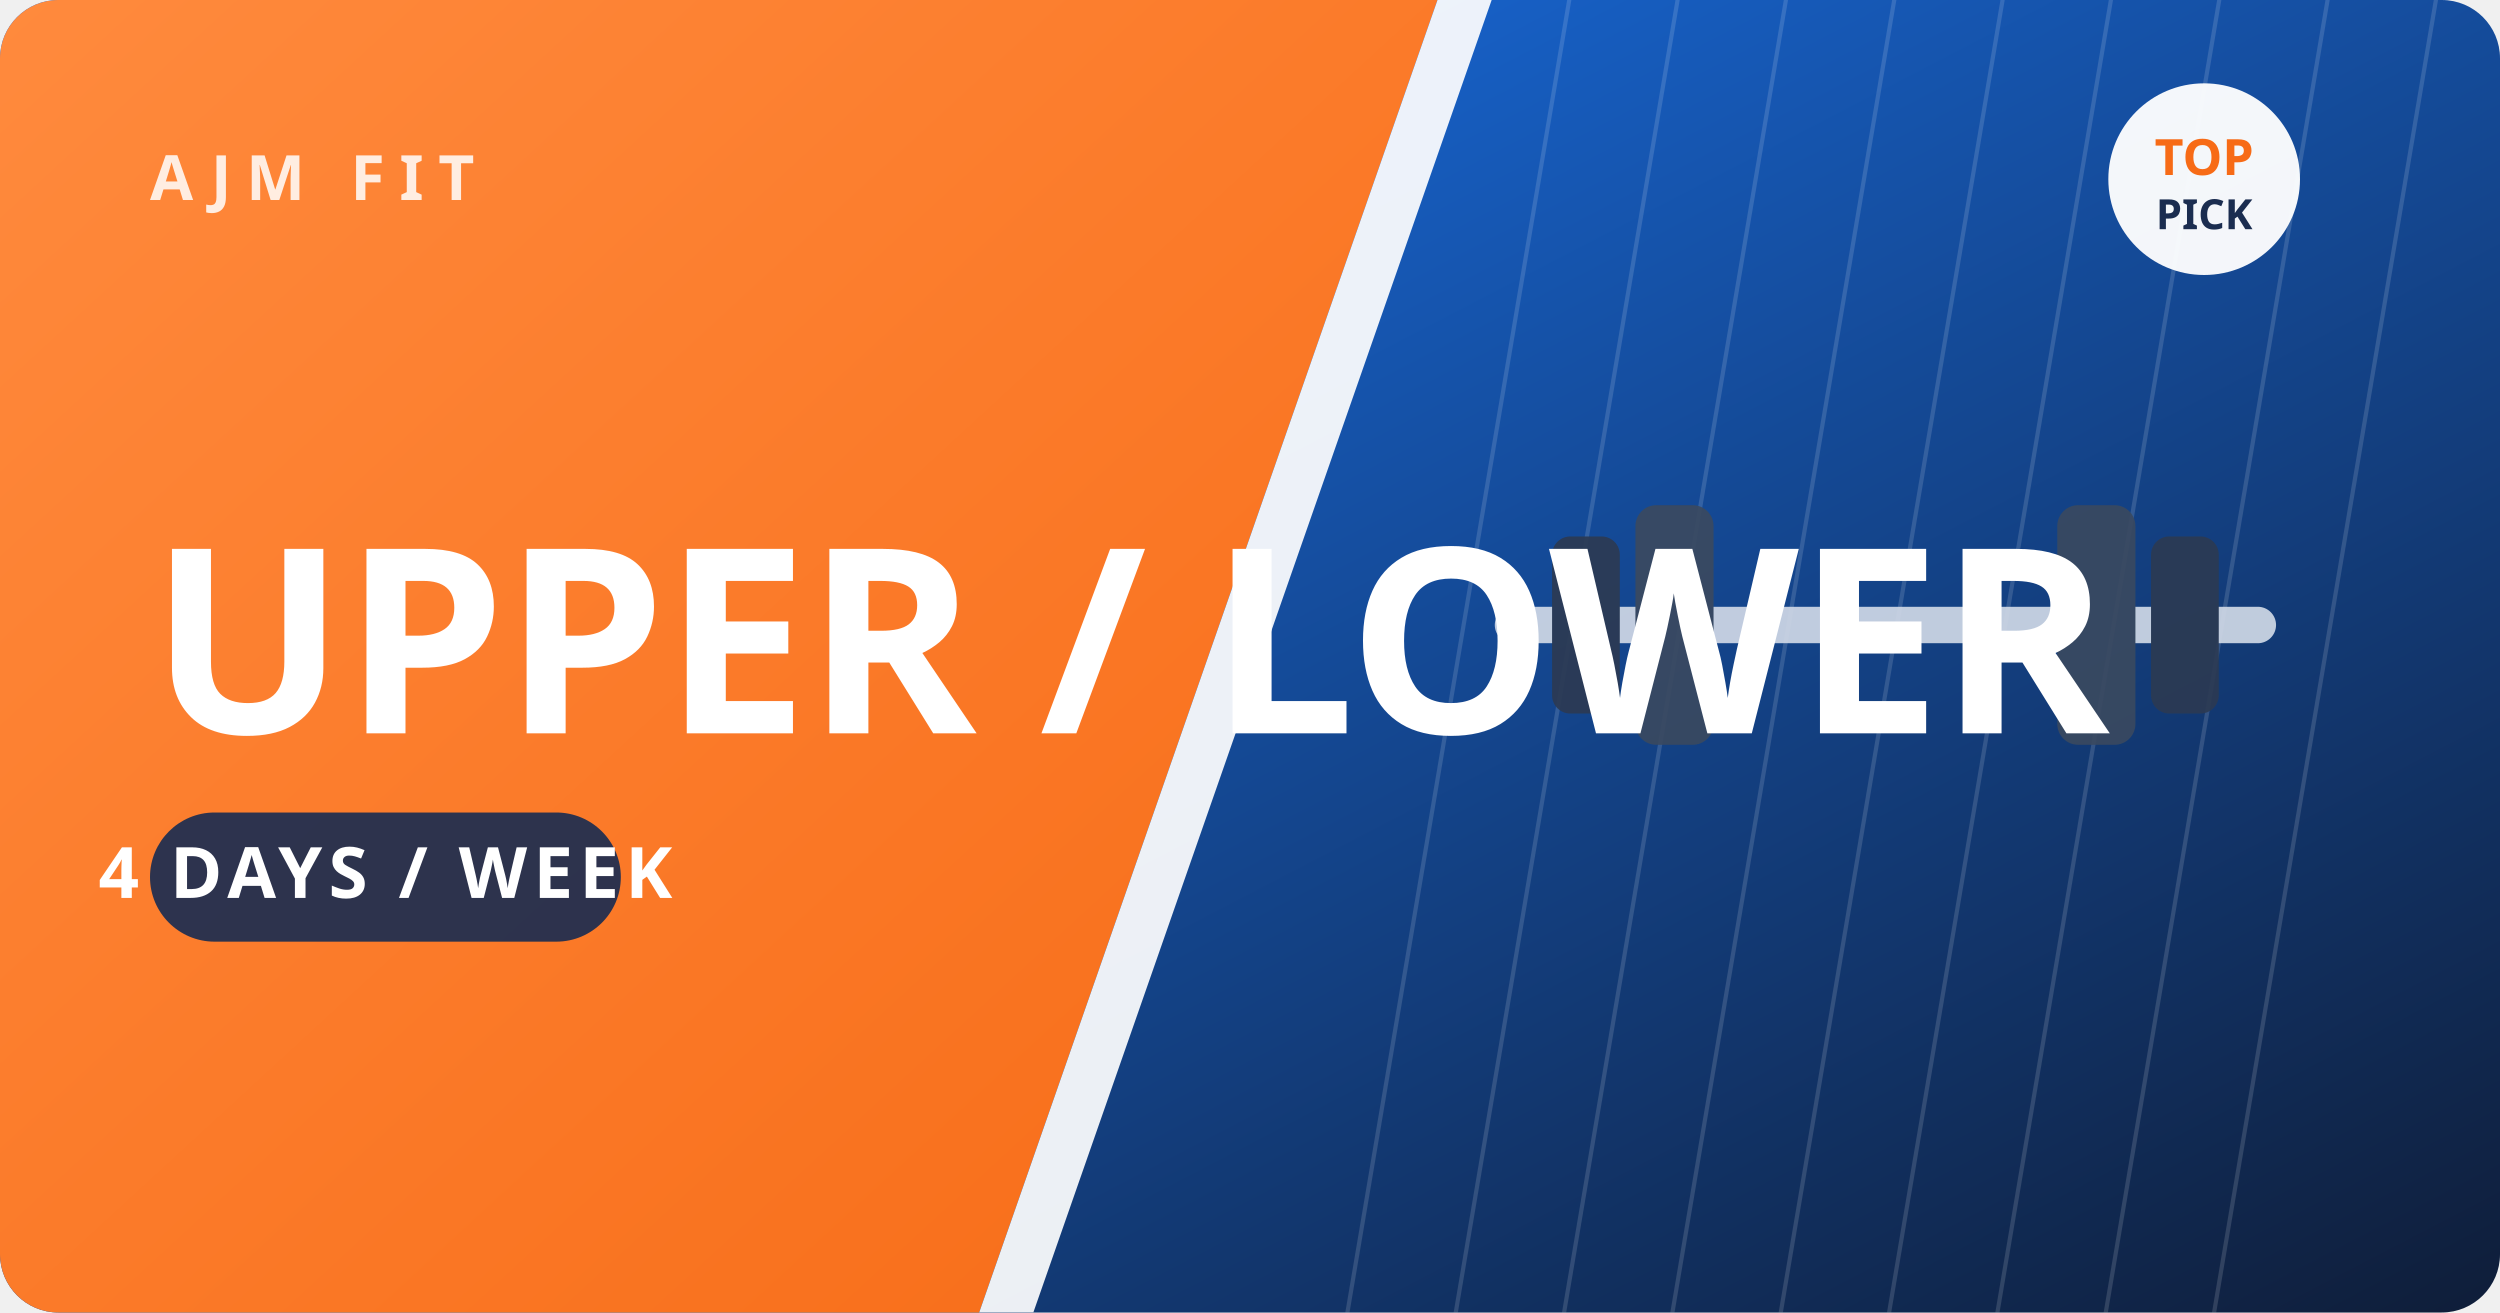
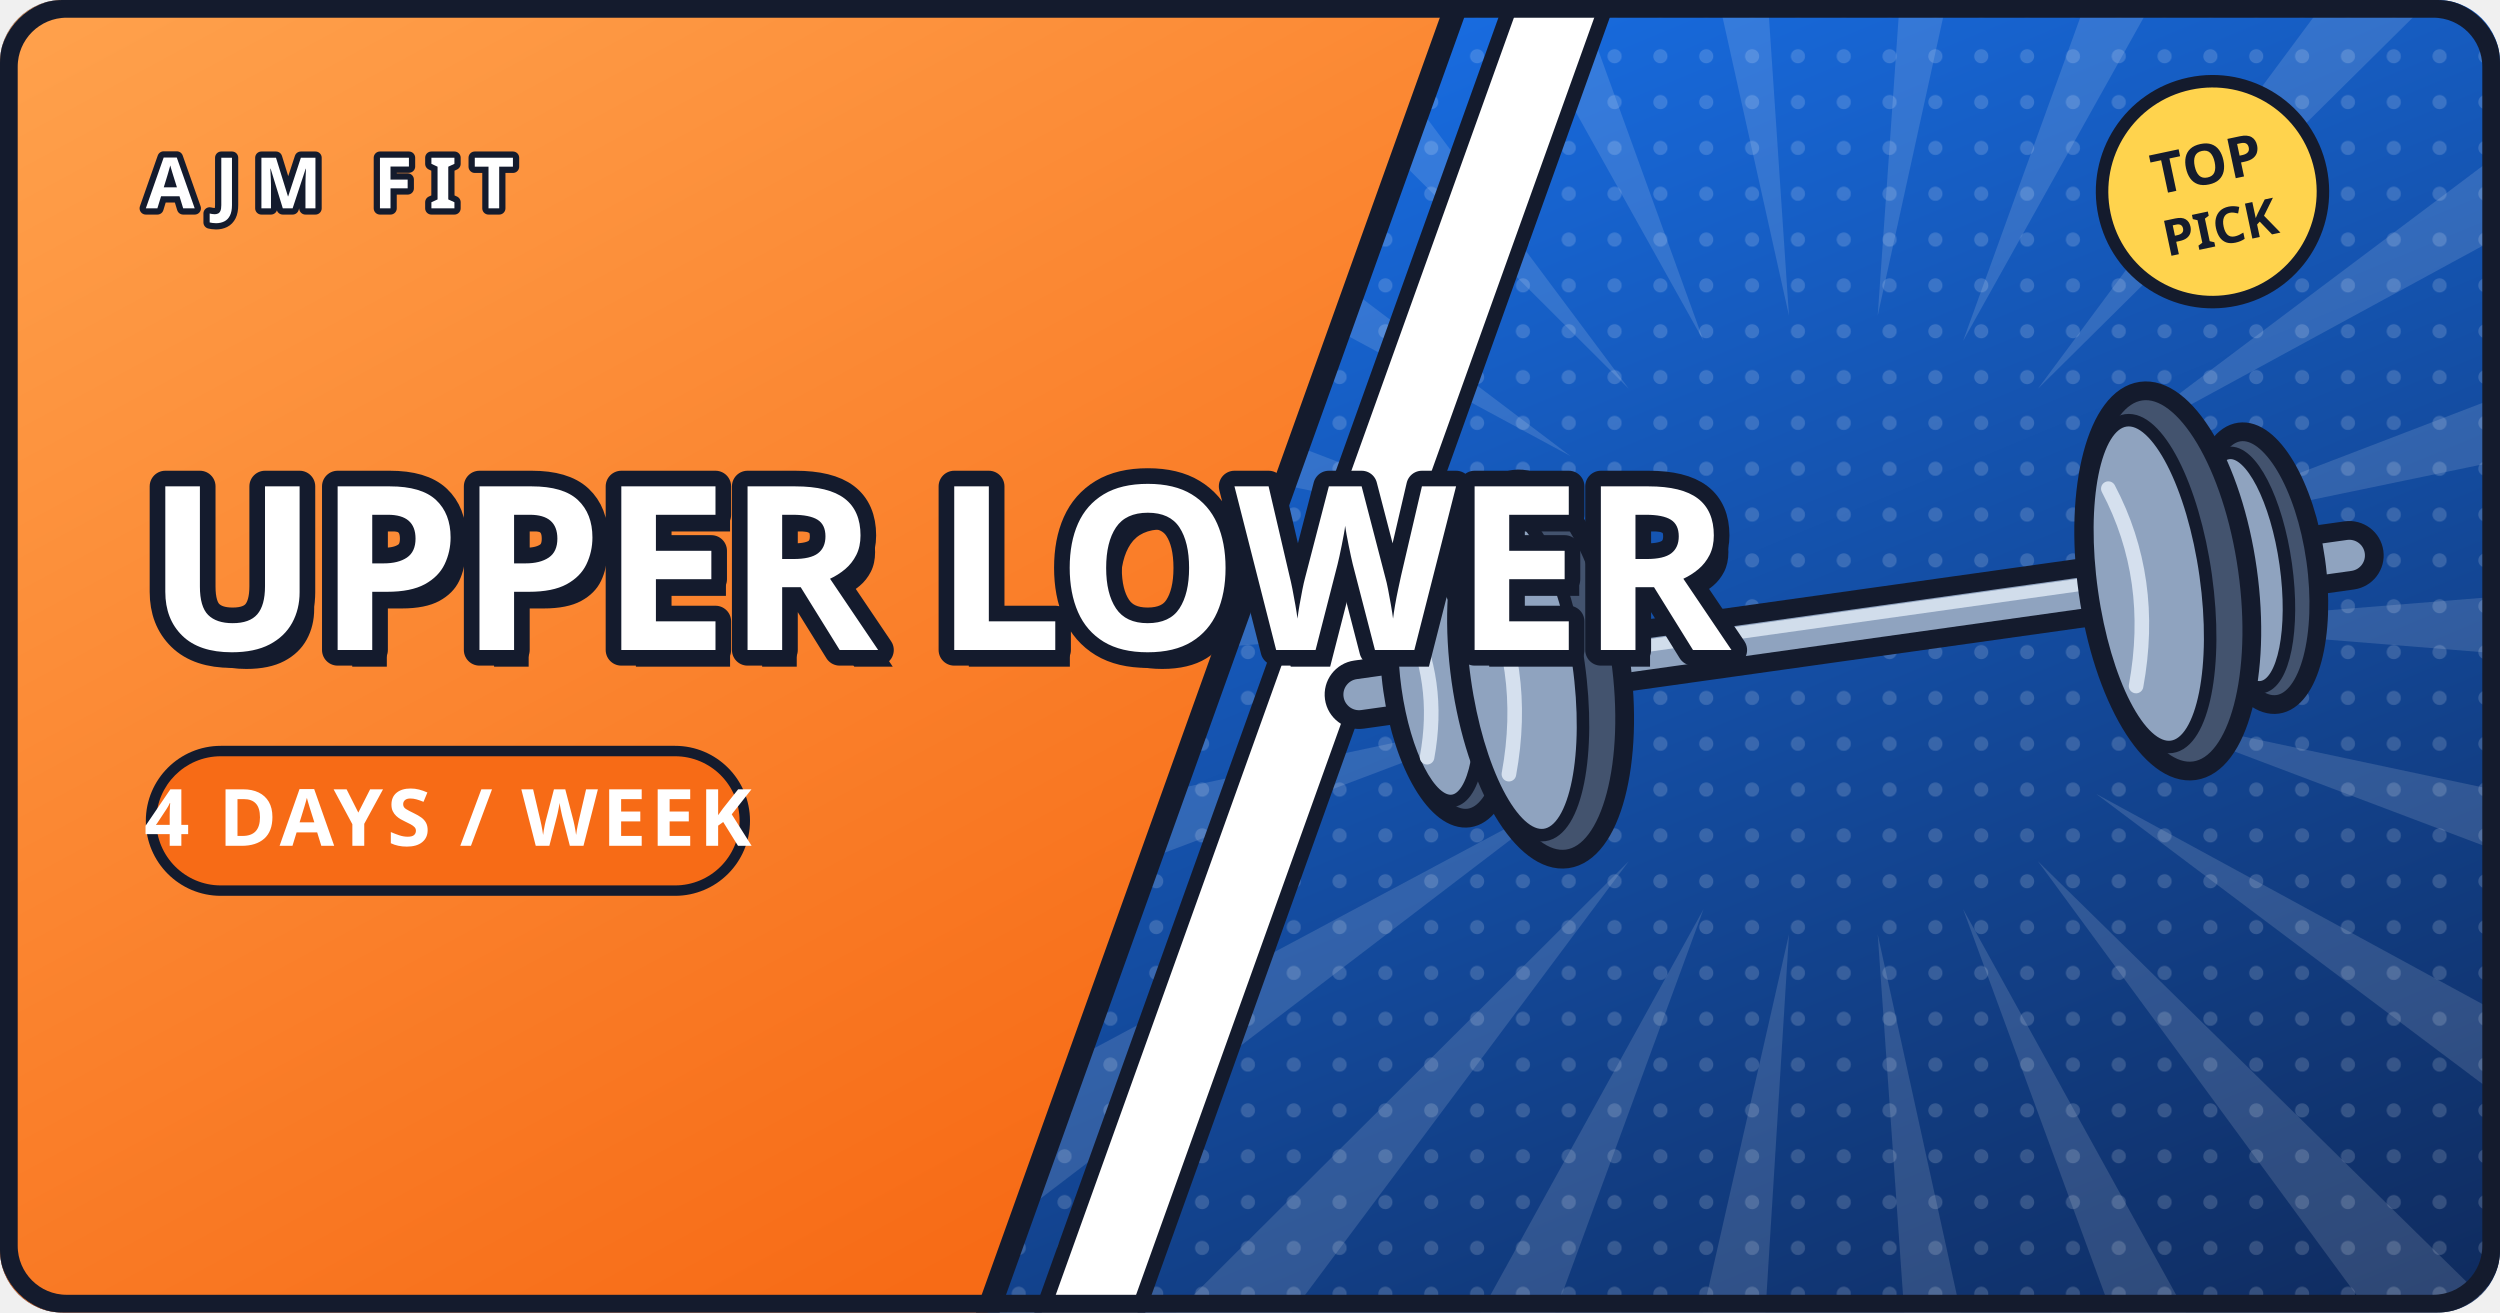
<svg xmlns="http://www.w3.org/2000/svg" viewBox="0 0 1200 630" width="1200" height="630" role="img" aria-label="Upper / Lower (4-day)">
  <defs>
-     <linearGradient id="o" x1="0" y1="0" x2="1" y2="1">
-       <stop offset="0" stop-color="#ff8a3d" />
+     <linearGradient id="o" x1="0" y1="0" x2="0.6" y2="1">
+       <stop offset="0" stop-color="#FFA24D" />
      <stop offset="1" stop-color="#F76B16" />
    </linearGradient>
-     <linearGradient id="b" x1="0" y1="0" x2="1" y2="1">
+     <linearGradient id="b" x1="0.2" y1="0" x2="1" y2="1">
      <stop offset="0" stop-color="#1A7BFF" />
-       <stop offset="1" stop-color="#0f1d38" />
+       <stop offset="1" stop-color="#0f2a5c" />
    </linearGradient>
+     <pattern id="dots" width="22" height="22" patternUnits="userSpaceOnUse">
+       <circle cx="5" cy="5" r="3.4" fill="#fff" opacity="0.16" />
+     </pattern>
    <clipPath id="card">
-       <rect width="1200" height="630" rx="28" />
+       <rect width="1200" height="630" rx="30" />
    </clipPath>
  </defs>
  <g clip-path="url(#card)">
    <rect width="1200" height="630" fill="url(#b)" />
-     <path d="M0 0 H690 L470 630 H0 Z" fill="url(#o)" />
-     <path d="M690 0 L716 0 L496 630 L470 630 Z" fill="#ffffff" opacity="0.92" />
-     <g opacity="0.14" fill="none" stroke="#fff" stroke-width="2">
-       <line x1="760" y1="-40" x2="640" y2="670" />
-       <line x1="812" y1="-40" x2="692" y2="670" />
-       <line x1="864" y1="-40" x2="744" y2="670" />
-       <line x1="916" y1="-40" x2="796" y2="670" />
-       <line x1="968" y1="-40" x2="848" y2="670" />
-       <line x1="1020" y1="-40" x2="900" y2="670" />
-       <line x1="1072" y1="-40" x2="952" y2="670" />
-       <line x1="1124" y1="-40" x2="1004" y2="670" />
-       <line x1="1176" y1="-40" x2="1056" y2="670" />
+     <rect width="1200" height="630" fill="url(#dots)" />
+     <g transform="translate(880,300)">
+       <path d="M150.0 0.0 L469.3 25.8 L469.3 -25.8 Z" fill="#fff" opacity="0.13" />
+       <path d="M143.9 42.3 L509.0 180.4 L525.7 123.4 Z" fill="#fff" opacity="0.13" />
+       <path d="M126.2 81.1 L494.3 357.5 L530.5 301.1 Z" fill="#fff" opacity="0.13" />
+       <path d="M98.2 113.4 L287.8 371.6 L326.8 337.7 Z" fill="#fff" opacity="0.13" />
+       <path d="M62.3 136.4 L197.0 502.8 L251.0 478.1 Z" fill="#fff" opacity="0.13" />
+       <path d="M21.3 148.5 L53.5 607.7 L119.9 598.1 Z" fill="#fff" opacity="0.13" />
+       <path d="M-21.3 148.5 L-92.4 460.8 L-41.2 468.2 Z" fill="#fff" opacity="0.13" />
+       <path d="M-62.3 136.4 L-251.0 478.1 L-197.0 502.8 Z" fill="#fff" opacity="0.13" />
+       <path d="M-98.2 113.4 L-424.2 438.4 L-373.5 482.3 Z" fill="#fff" opacity="0.13" />
+       <path d="M-126.2 81.1 L-408.8 232.0 L-380.8 275.5 Z" fill="#fff" opacity="0.13" />
+       <path d="M-143.9 42.3 L-525.7 123.4 L-509.0 180.4 Z" fill="#fff" opacity="0.13" />
+       <path d="M-150.0 0.0 L-609.1 -33.5 L-609.1 33.5 Z" fill="#fff" opacity="0.13" />
+       <path d="M-143.9 -42.3 L-443.0 -157.0 L-457.6 -107.4 Z" fill="#fff" opacity="0.13" />
+       <path d="M-126.2 -81.1 L-437.5 -316.5 L-469.6 -266.5 Z" fill="#fff" opacity="0.13" />
+       <path d="M-98.2 -113.4 L-373.5 -482.3 L-424.2 -438.4 Z" fill="#fff" opacity="0.13" />
+       <path d="M-62.3 -136.4 L-171.4 -437.6 L-218.5 -416.1 Z" fill="#fff" opacity="0.13" />
+       <path d="M-21.3 -148.5 L-47.4 -537.9 L-106.1 -529.5 Z" fill="#fff" opacity="0.13" />
+       <path d="M21.3 -148.5 L119.9 -598.1 L53.5 -607.7 Z" fill="#fff" opacity="0.13" />
+       <path d="M62.3 -136.4 L218.5 -416.1 L171.4 -437.6 Z" fill="#fff" opacity="0.13" />
+       <path d="M98.2 -113.4 L375.5 -388.0 L330.7 -426.9 Z" fill="#fff" opacity="0.13" />
+       <path d="M126.2 -81.1 L530.5 -301.1 L494.3 -357.5 Z" fill="#fff" opacity="0.13" />
+       <path d="M143.9 -42.3 L457.6 -107.4 L443.0 -157.0 Z" fill="#fff" opacity="0.13" />
    </g>
-     <g transform="translate(905,300) scale(1.25)" opacity="0.92">
-       <rect x="-150" y="-7" width="300" height="14" rx="7" fill="#cfd8e6" />
-       <rect x="-128" y="-34" width="26" height="68" rx="7" fill="#2b3a52" />
-       <rect x="-96" y="-46" width="30" height="92" rx="8" fill="#39495f" />
-       <rect x="66" y="-46" width="30" height="92" rx="8" fill="#39495f" />
-       <rect x="102" y="-34" width="26" height="68" rx="7" fill="#2b3a52" />
+     <path d="M0 0 H700 L474 630 H0 Z" fill="url(#o)" />
+     <path d="M700 0 L474 630" fill="none" stroke="#141b2d" stroke-width="11" stroke-linejoin="round" stroke-linecap="round" />
+     <path d="M726 0 L500 630 L546 630 L772 0 Z" fill="#fff" stroke="#141b2d" stroke-width="7" stroke-linejoin="round" stroke-linecap="round" />
+     <g transform="translate(890,300)">
+       <g transform="rotate(-8)">
+         <rect x="-252" y="-12" width="504" height="24" rx="12" fill="#8FA3BF" stroke="#141b2d" stroke-width="9" stroke-linejoin="round" stroke-linecap="round" />
+         <rect x="-226" y="-7" width="452" height="6" rx="3" fill="#D8E3F0" opacity="0.9" />
+         <ellipse cx="-196" cy="0" rx="27.72" ry="66" fill="#43536e" stroke="#141b2d" stroke-width="9" stroke-linejoin="round" stroke-linecap="round" />
+         <ellipse cx="-202.6" cy="0" rx="19.8" ry="56.76" fill="#8FA3BF" stroke="#141b2d" stroke-width="6" stroke-linejoin="round" stroke-linecap="round" />
+         <path d="M-211.84 -34.32 q 11.88 33 0 68.64" fill="none" stroke="#D8E3F0" stroke-width="7" stroke-linecap="round" opacity="0.95" />
+         <ellipse cx="-152" cy="0" rx="38.64" ry="92" fill="#43536e" stroke="#141b2d" stroke-width="9" stroke-linejoin="round" stroke-linecap="round" />
+         <ellipse cx="-161.2" cy="0" rx="27.6" ry="79.12" fill="#8FA3BF" stroke="#141b2d" stroke-width="6" stroke-linejoin="round" stroke-linecap="round" />
+         <path d="M-174.08 -47.84 q 16.56 46 0 95.68" fill="none" stroke="#D8E3F0" stroke-width="7" stroke-linecap="round" opacity="0.95" />
+         <ellipse cx="196" cy="0" rx="27.72" ry="66" fill="#43536e" stroke="#141b2d" stroke-width="9" stroke-linejoin="round" stroke-linecap="round" />
+         <ellipse cx="189.4" cy="0" rx="19.8" ry="56.76" fill="#8FA3BF" stroke="#141b2d" stroke-width="6" stroke-linejoin="round" stroke-linecap="round" />
+         <path d="M180.16 -34.32 q 11.88 33 0 68.64" fill="none" stroke="#D8E3F0" stroke-width="7" stroke-linecap="round" opacity="0.95" />
+         <ellipse cx="152" cy="0" rx="38.64" ry="92" fill="#43536e" stroke="#141b2d" stroke-width="9" stroke-linejoin="round" stroke-linecap="round" />
+         <ellipse cx="142.8" cy="0" rx="27.6" ry="79.12" fill="#8FA3BF" stroke="#141b2d" stroke-width="6" stroke-linejoin="round" stroke-linecap="round" />
+         <path d="M129.92 -47.84 q 16.56 46 0 95.68" fill="none" stroke="#D8E3F0" stroke-width="7" stroke-linecap="round" opacity="0.95" />
+       </g>
    </g>
-     <text x="72" y="352" font-family="'Barlow Condensed','Arial Narrow',Haettenschweiler,Impact,sans-serif" font-weight="800" font-size="124" fill="#fff" letter-spacing="-1" style="text-transform:uppercase">
-       <tspan x="72" dy="0">UPPER / LOWER</tspan>
-     </text>
-     <rect x="72" y="390" width="226" height="62" rx="31" fill="#1B2D50" opacity="0.92" />
-     <text x="185" y="431" font-family="'Barlow Condensed','Arial Narrow',Haettenschweiler,Impact,sans-serif" font-weight="700" font-size="34" fill="#fff" text-anchor="middle" letter-spacing="3">4 DAYS / WEEK</text>
-     <text x="72" y="96" font-family="'Barlow Condensed','Arial Narrow',Haettenschweiler,Impact,sans-serif" font-weight="700" font-size="30" fill="#fff" opacity="0.85" letter-spacing="7">AJM FIT</text>
-     <g transform="translate(1058,86)">
-       <circle r="46" fill="#fff" opacity="0.95" />
-       <text y="-2" font-family="'Barlow Condensed','Arial Narrow',Haettenschweiler,Impact,sans-serif" font-weight="800" font-size="24" fill="#F76B16" text-anchor="middle">TOP</text>
-       <text y="24" font-family="'Barlow Condensed','Arial Narrow',Haettenschweiler,Impact,sans-serif" font-weight="700" font-size="20" fill="#1B2D50" text-anchor="middle">PICK</text>
+     <g font-family="'Barlow Condensed','Arial Narrow',Haettenschweiler,Impact,sans-serif" font-weight="800" font-size="110" letter-spacing="-1">
+       <text x="70" y="312" fill="#141b2d" transform="translate(7,8)">
+         <tspan x="70" dy="0">UPPER LOWER</tspan>
+       </text>
+       <text x="70" y="312" fill="#fff" stroke="#141b2d" stroke-width="15" stroke-linejoin="round" paint-order="stroke">
+         <tspan x="70" dy="0">UPPER LOWER</tspan>
+       </text>
    </g>
+     <g transform="translate(70,358)">
+       <rect width="290" height="72" rx="36" fill="#141b2d" />
+       <rect x="5" y="5" width="280" height="62" rx="31" fill="#F76B16" />
+       <text x="145" y="48" font-family="'Barlow Condensed','Arial Narrow',Haettenschweiler,Impact,sans-serif" font-weight="800" font-size="38" fill="#fff" text-anchor="middle" letter-spacing="2">4 DAYS / WEEK</text>
+     </g>
+     <text x="70" y="100" font-family="'Barlow Condensed','Arial Narrow',Haettenschweiler,Impact,sans-serif" font-weight="800" font-size="34" fill="#fff" letter-spacing="8" stroke="#141b2d" stroke-width="6" paint-order="stroke" stroke-linejoin="round">AJM FIT</text>
+     <g transform="translate(1062,92) rotate(-12)">
+       <circle r="56" fill="#141b2d" />
+       <circle r="50" fill="#FFD34D" />
+       <text y="-4" font-family="'Barlow Condensed','Arial Narrow',Haettenschweiler,Impact,sans-serif" font-weight="800" font-size="27" fill="#141b2d" text-anchor="middle">TOP</text>
+       <text y="26" font-family="'Barlow Condensed','Arial Narrow',Haettenschweiler,Impact,sans-serif" font-weight="800" font-size="24" fill="#141b2d" text-anchor="middle">PICK</text>
+     </g>
+     <rect x="4" y="4" width="1192" height="622" rx="28" fill="none" stroke="#141b2d" stroke-width="9" stroke-linejoin="round" stroke-linecap="round" />
  </g>
</svg>
